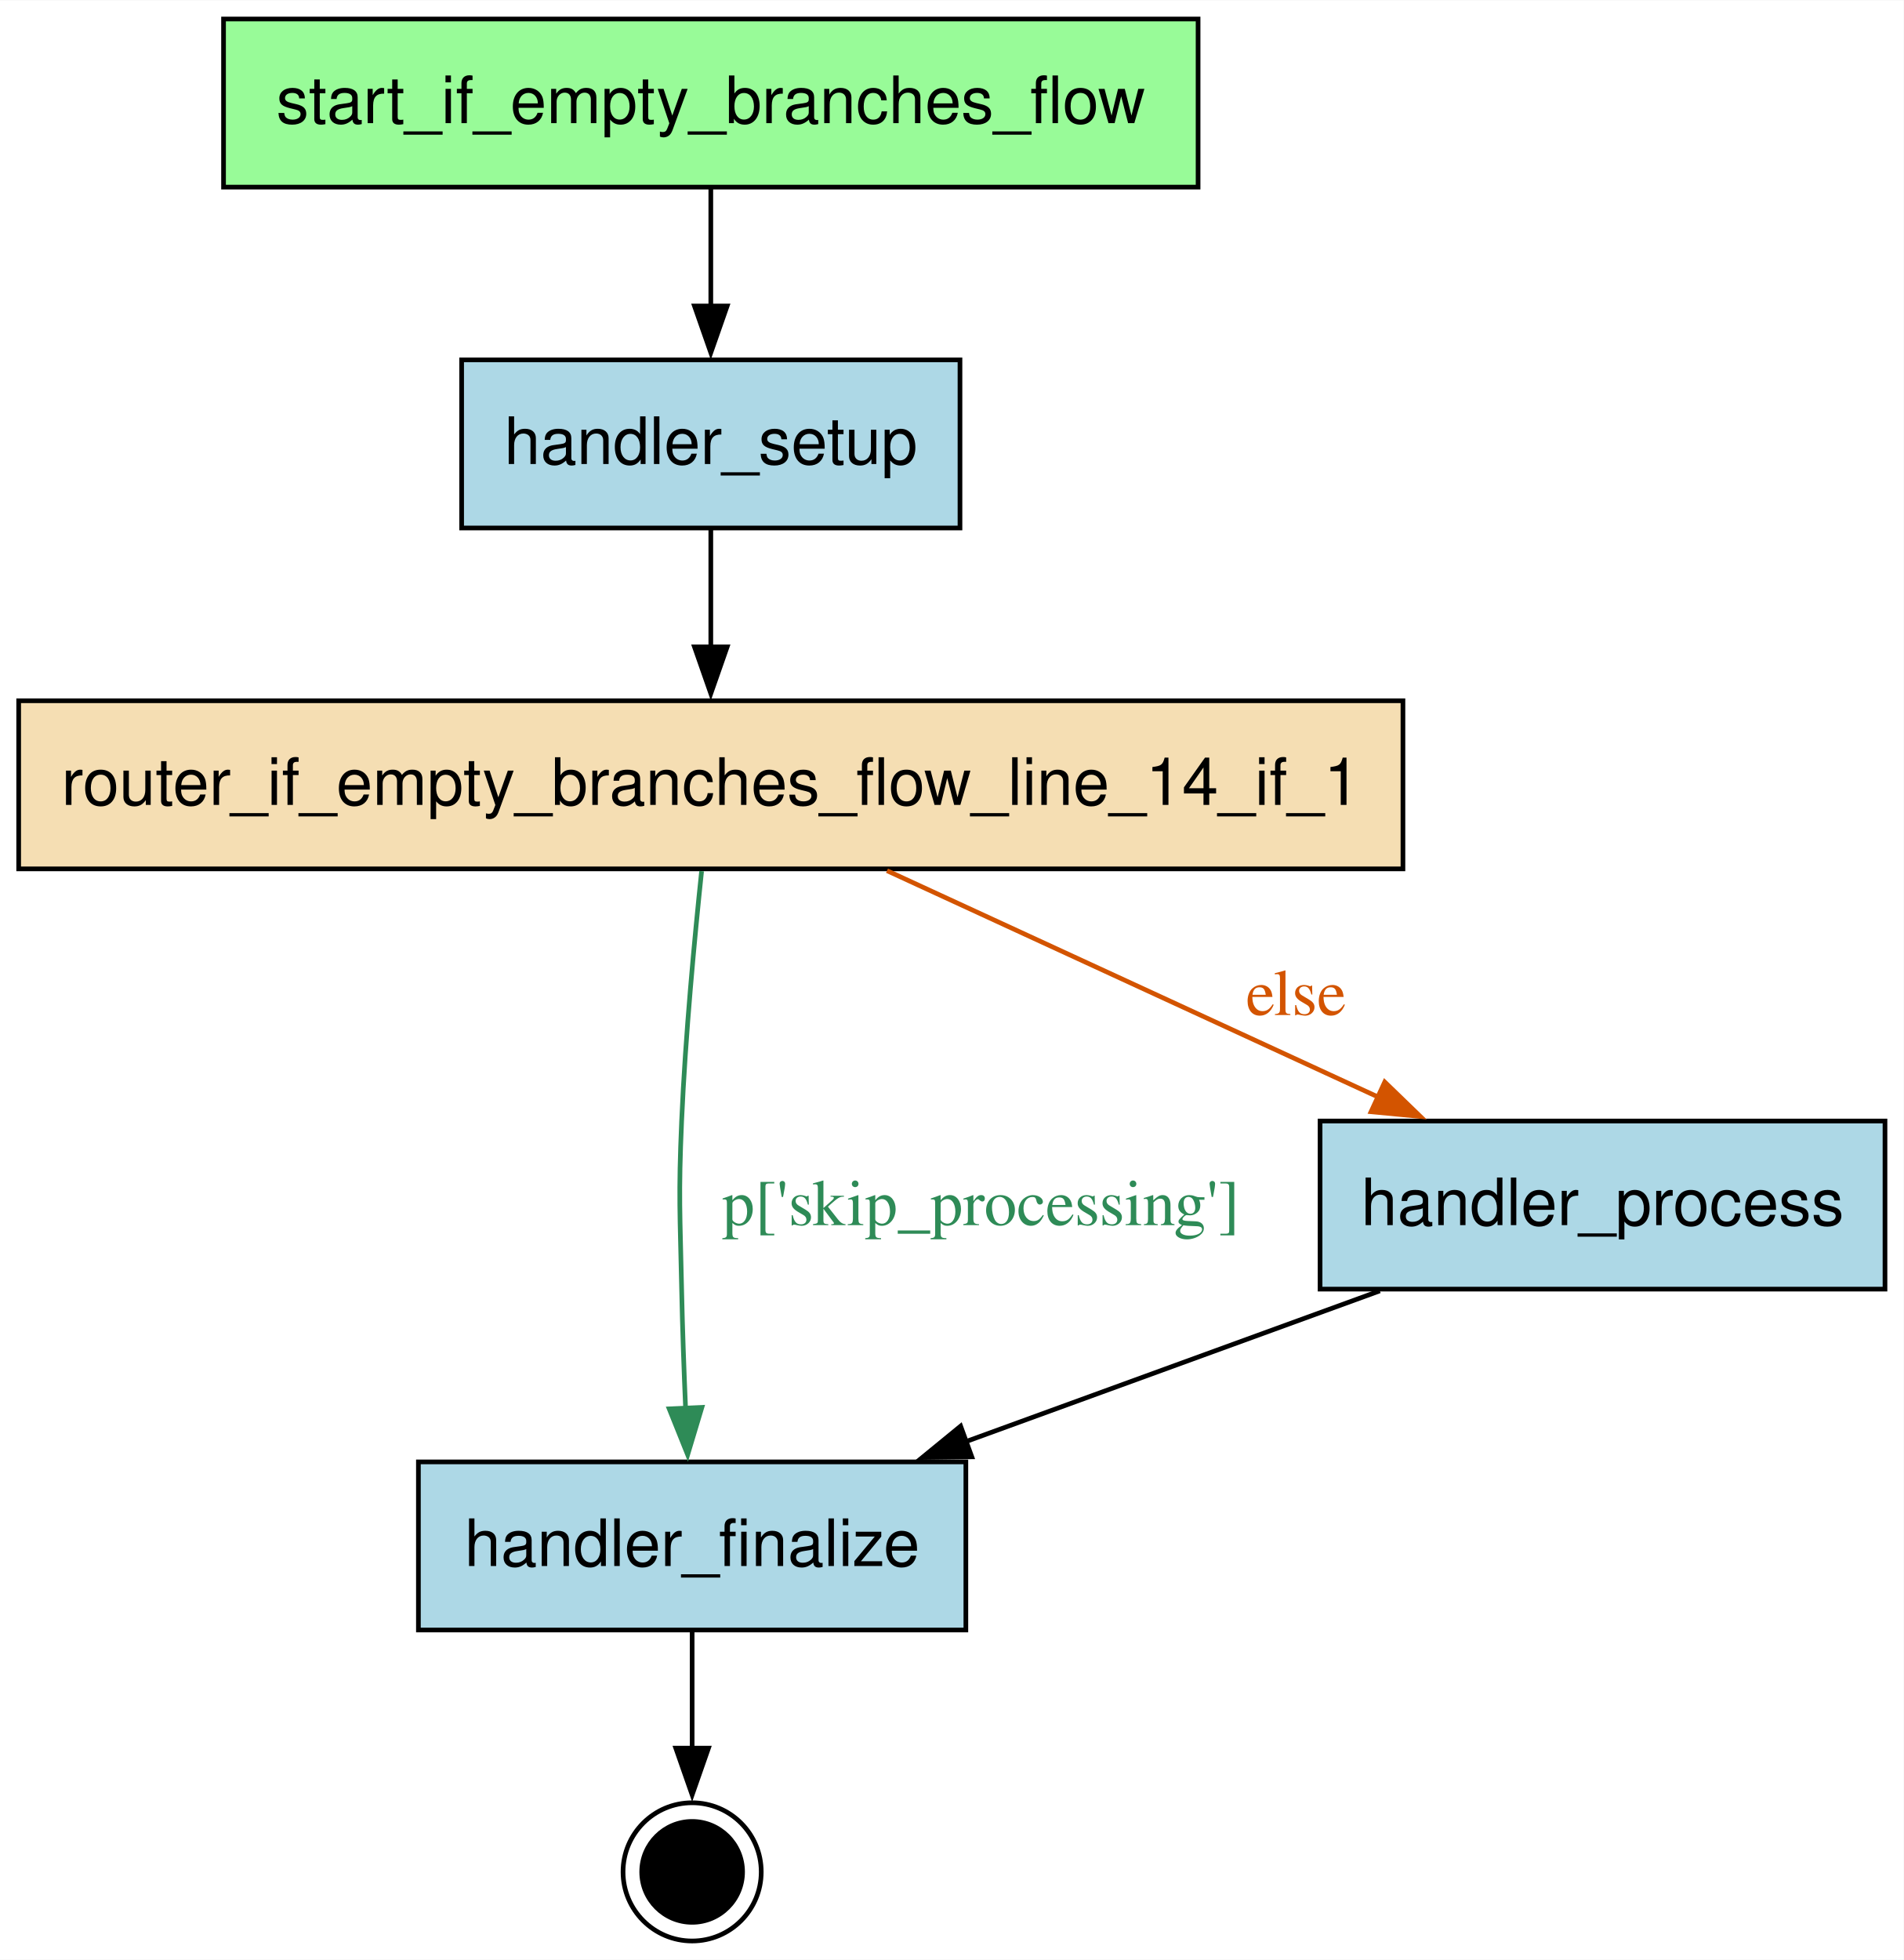
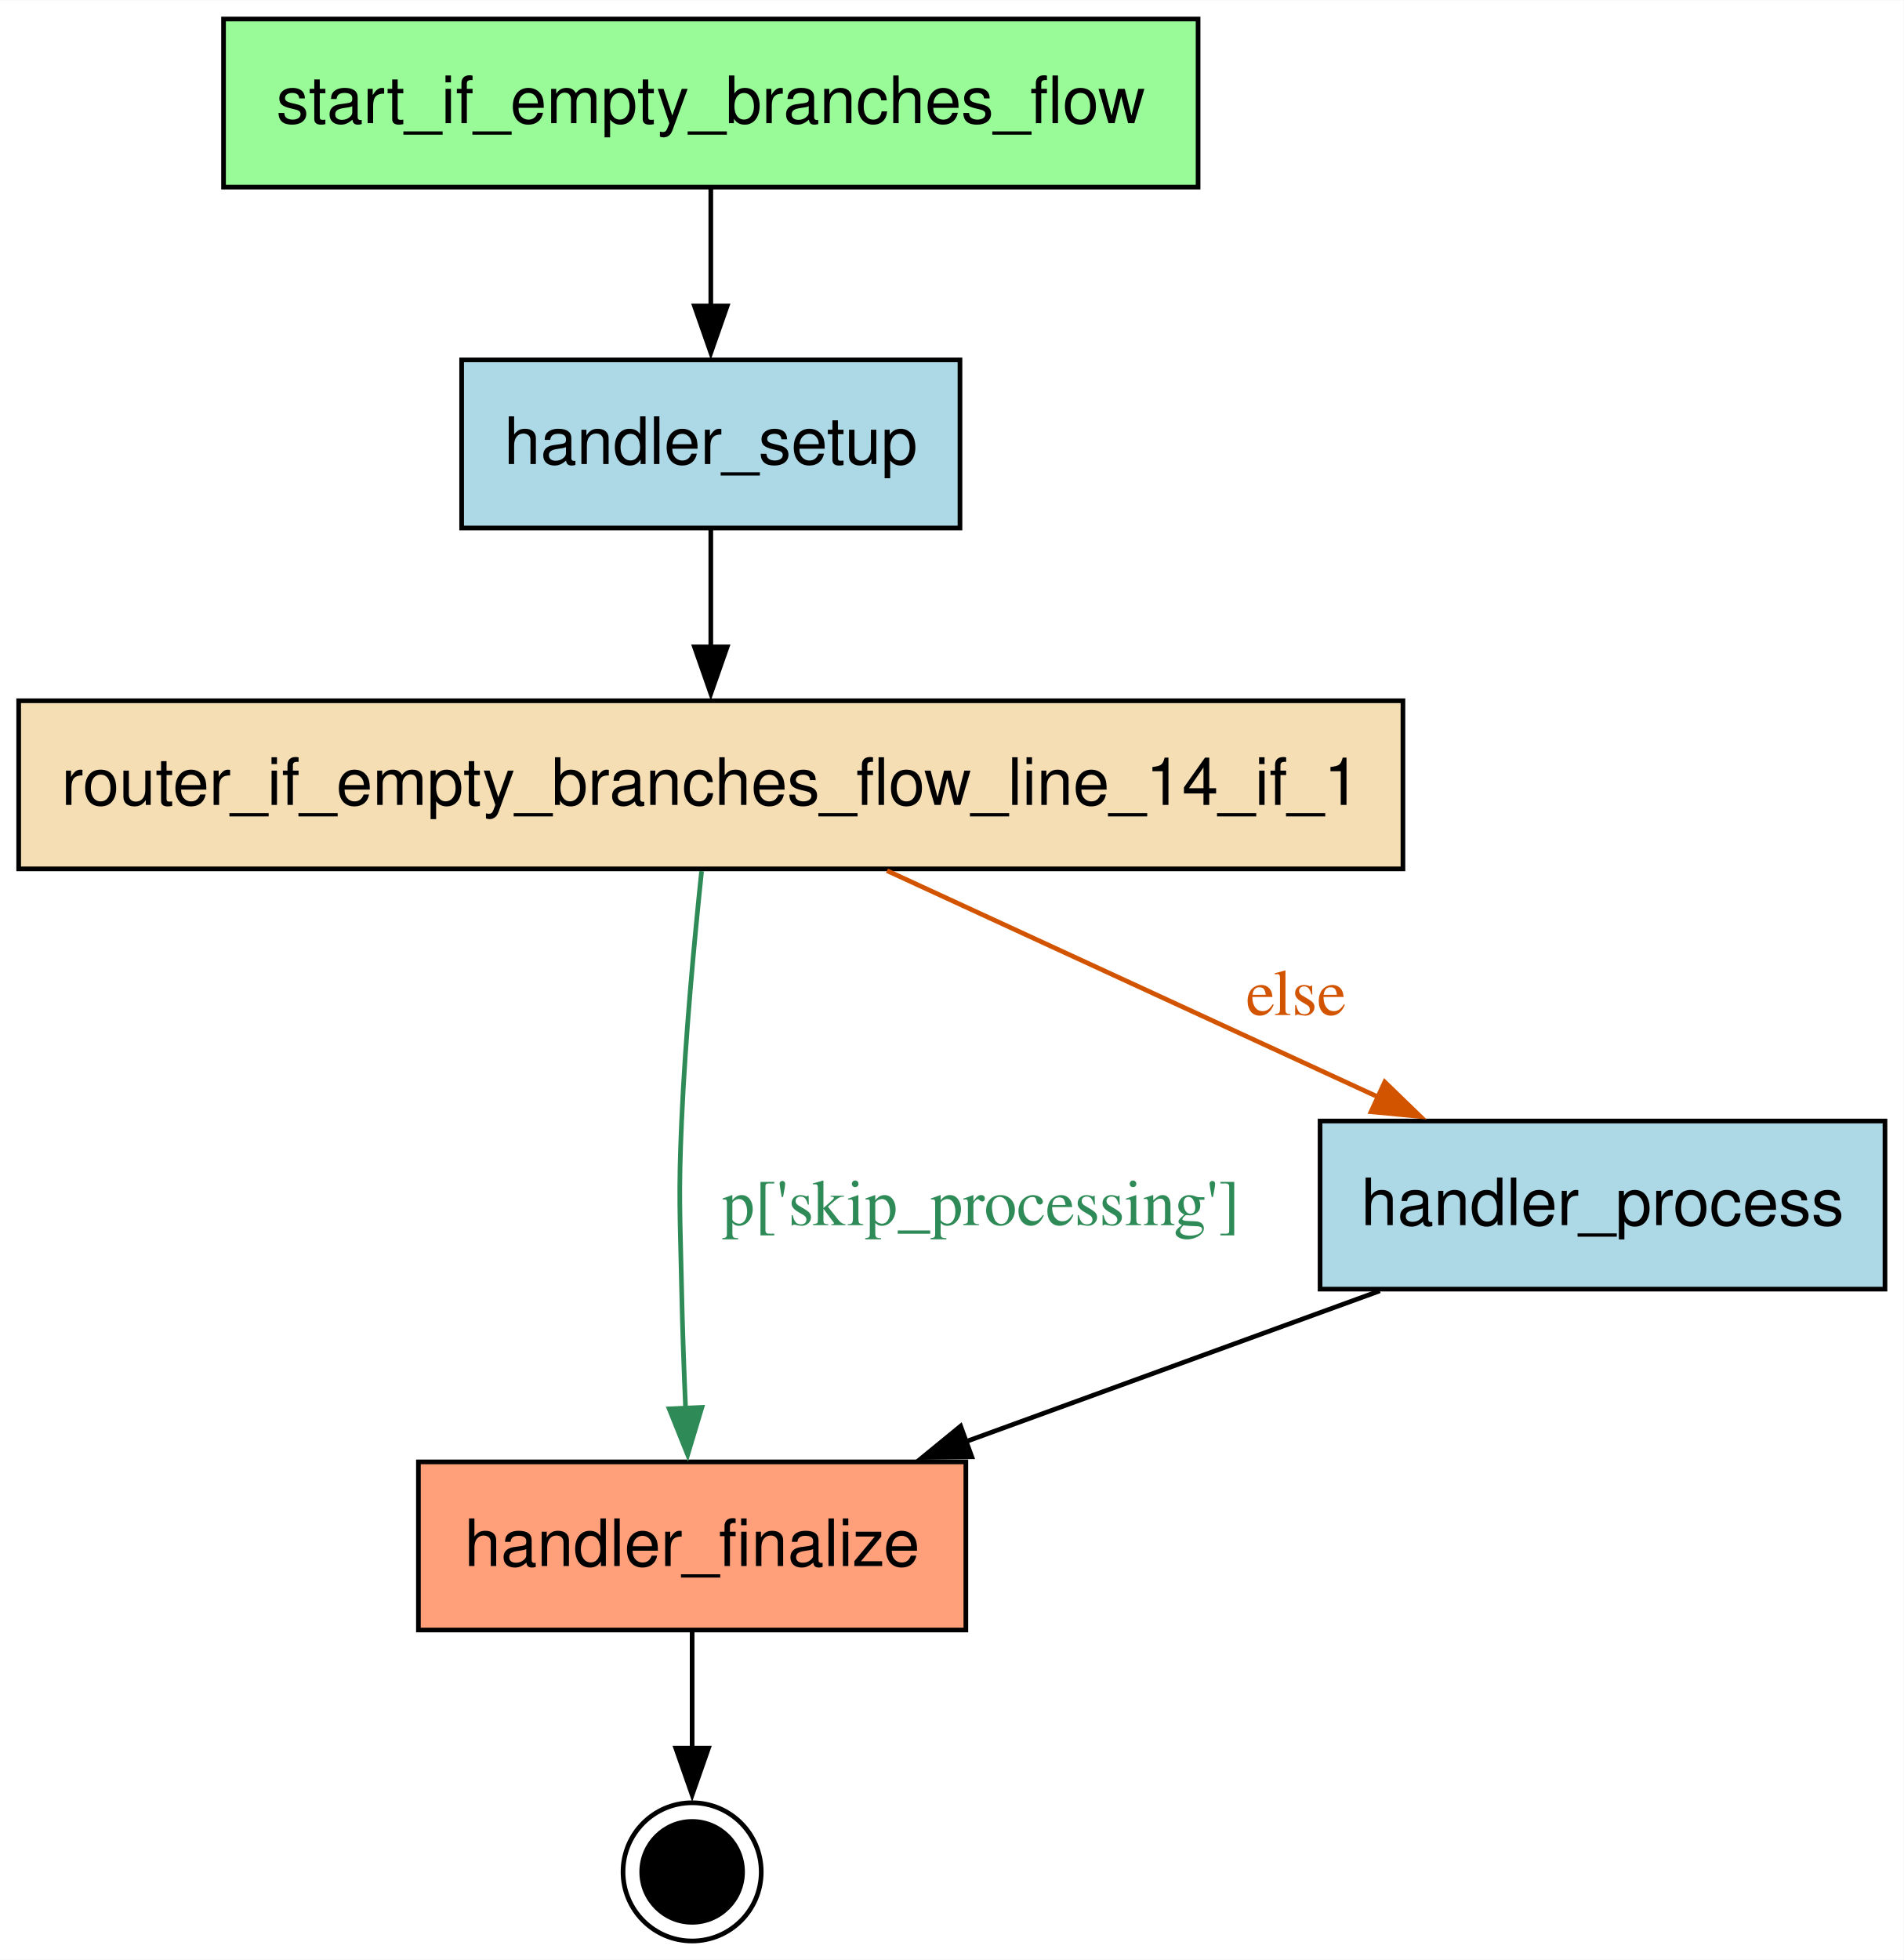
<svg xmlns="http://www.w3.org/2000/svg" width="408pt" height="420pt" viewBox="0.00 0.00 407.75 419.60">
  <g id="graph0" class="graph" transform="scale(1 1) rotate(0) translate(4 415.6)">
    <polygon fill="white" stroke="none" points="-4,4 -4,-415.6 403.75,-415.6 403.75,4 -4,4" />
    <g id="node1" class="node">
      <polygon fill="palegreen" stroke="black" points="252.62,-411.6 43.88,-411.6 43.88,-375.6 252.62,-375.6 252.62,-411.6" />
      <text text-anchor="middle" x="148.25" y="-389.3" font-family="Helvetica,sans-Serif" font-size="14.00">start_if_empty_branches_flow</text>
    </g>
    <g id="node4" class="node">
      <polygon fill="lightblue" stroke="black" points="201.62,-338.6 94.88,-338.6 94.88,-302.6 201.62,-302.6 201.62,-338.6" />
      <text text-anchor="middle" x="148.25" y="-316.3" font-family="Helvetica,sans-Serif" font-size="14.00">handler_setup</text>
    </g>
    <g id="edge1" class="edge">
      <path fill="none" stroke="black" d="M148.25,-375.41C148.25,-367.83 148.25,-358.7 148.25,-350.14" />
      <polygon fill="black" stroke="black" points="151.75,-350.14 148.25,-340.14 144.75,-350.14 151.75,-350.14" />
    </g>
    <g id="node2" class="node">
-       <polygon fill="lightblue" stroke="black" points="202.88,-102.6 85.62,-102.6 85.62,-66.6 202.88,-66.6 202.88,-102.6" />
+       <polygon fill="lightsalmon" stroke="black" points="202.88,-102.6 85.62,-102.6 85.62,-66.6 202.88,-66.6 202.88,-102.6" />
      <text text-anchor="middle" x="144.25" y="-80.3" font-family="Helvetica,sans-Serif" font-size="14.00">handler_finalize</text>
    </g>
    <g id="node6" class="node">
      <ellipse fill="black" stroke="black" cx="144.25" cy="-14.8" rx="10.8" ry="10.8" />
      <ellipse fill="none" stroke="black" cx="144.25" cy="-14.8" rx="14.8" ry="14.8" />
    </g>
    <g id="edge6" class="edge">
      <path fill="none" stroke="black" d="M144.25,-66.14C144.25,-58.55 144.25,-49.5 144.25,-41.19" />
      <polygon fill="black" stroke="black" points="147.75,-41.3 144.25,-31.3 140.75,-41.3 147.75,-41.3" />
    </g>
    <g id="node3" class="node">
      <polygon fill="lightblue" stroke="black" points="399.75,-175.6 278.75,-175.6 278.75,-139.6 399.75,-139.6 399.75,-175.6" />
      <text text-anchor="middle" x="339.25" y="-153.3" font-family="Helvetica,sans-Serif" font-size="14.00">handler_process</text>
    </g>
    <g id="edge5" class="edge">
      <path fill="none" stroke="black" d="M291.55,-139.23C264.75,-129.48 231.1,-117.22 202.73,-106.89" />
      <polygon fill="black" stroke="black" points="204.15,-103.69 193.56,-103.55 201.76,-110.26 204.15,-103.69" />
    </g>
    <g id="node5" class="node">
      <polygon fill="wheat" stroke="black" points="296.5,-265.6 0,-265.6 0,-229.6 296.5,-229.6 296.5,-265.6" />
      <text text-anchor="middle" x="148.25" y="-243.3" font-family="Helvetica,sans-Serif" font-size="14.00">router_if_empty_branches_flow_line_14_if_1</text>
    </g>
    <g id="edge2" class="edge">
      <path fill="none" stroke="black" d="M148.25,-302.41C148.25,-294.83 148.25,-285.7 148.25,-277.14" />
      <polygon fill="black" stroke="black" points="151.75,-277.14 148.25,-267.14 144.75,-277.14 151.75,-277.14" />
    </g>
    <g id="edge3" class="edge">
      <path fill="none" stroke="#2e8b57" d="M146.28,-229.12C144.77,-214.77 142.8,-193.9 142,-175.6 141.3,-159.62 141.67,-155.6 142,-139.6 142.17,-131.28 142.5,-122.24 142.85,-113.99" />
      <polygon fill="#2e8b57" stroke="#2e8b57" points="146.34,-114.28 143.29,-104.13 139.34,-113.96 146.34,-114.28" />
      <text text-anchor="middle" x="206.12" y="-153.3" font-family="Times,serif" font-size="14.00" fill="#2e8b57">p['skip_processing']</text>
    </g>
    <g id="edge4" class="edge">
      <path fill="none" stroke="#d35400" d="M185.99,-229.21C216.2,-215.29 258.77,-195.68 291.38,-180.65" />
      <polygon fill="#d35400" stroke="#d35400" points="292.6,-183.95 300.22,-176.58 289.67,-177.59 292.6,-183.95" />
      <text text-anchor="middle" x="273.61" y="-198.3" font-family="Times,serif" font-size="14.00" fill="#d35400">else</text>
    </g>
  </g>
</svg>
